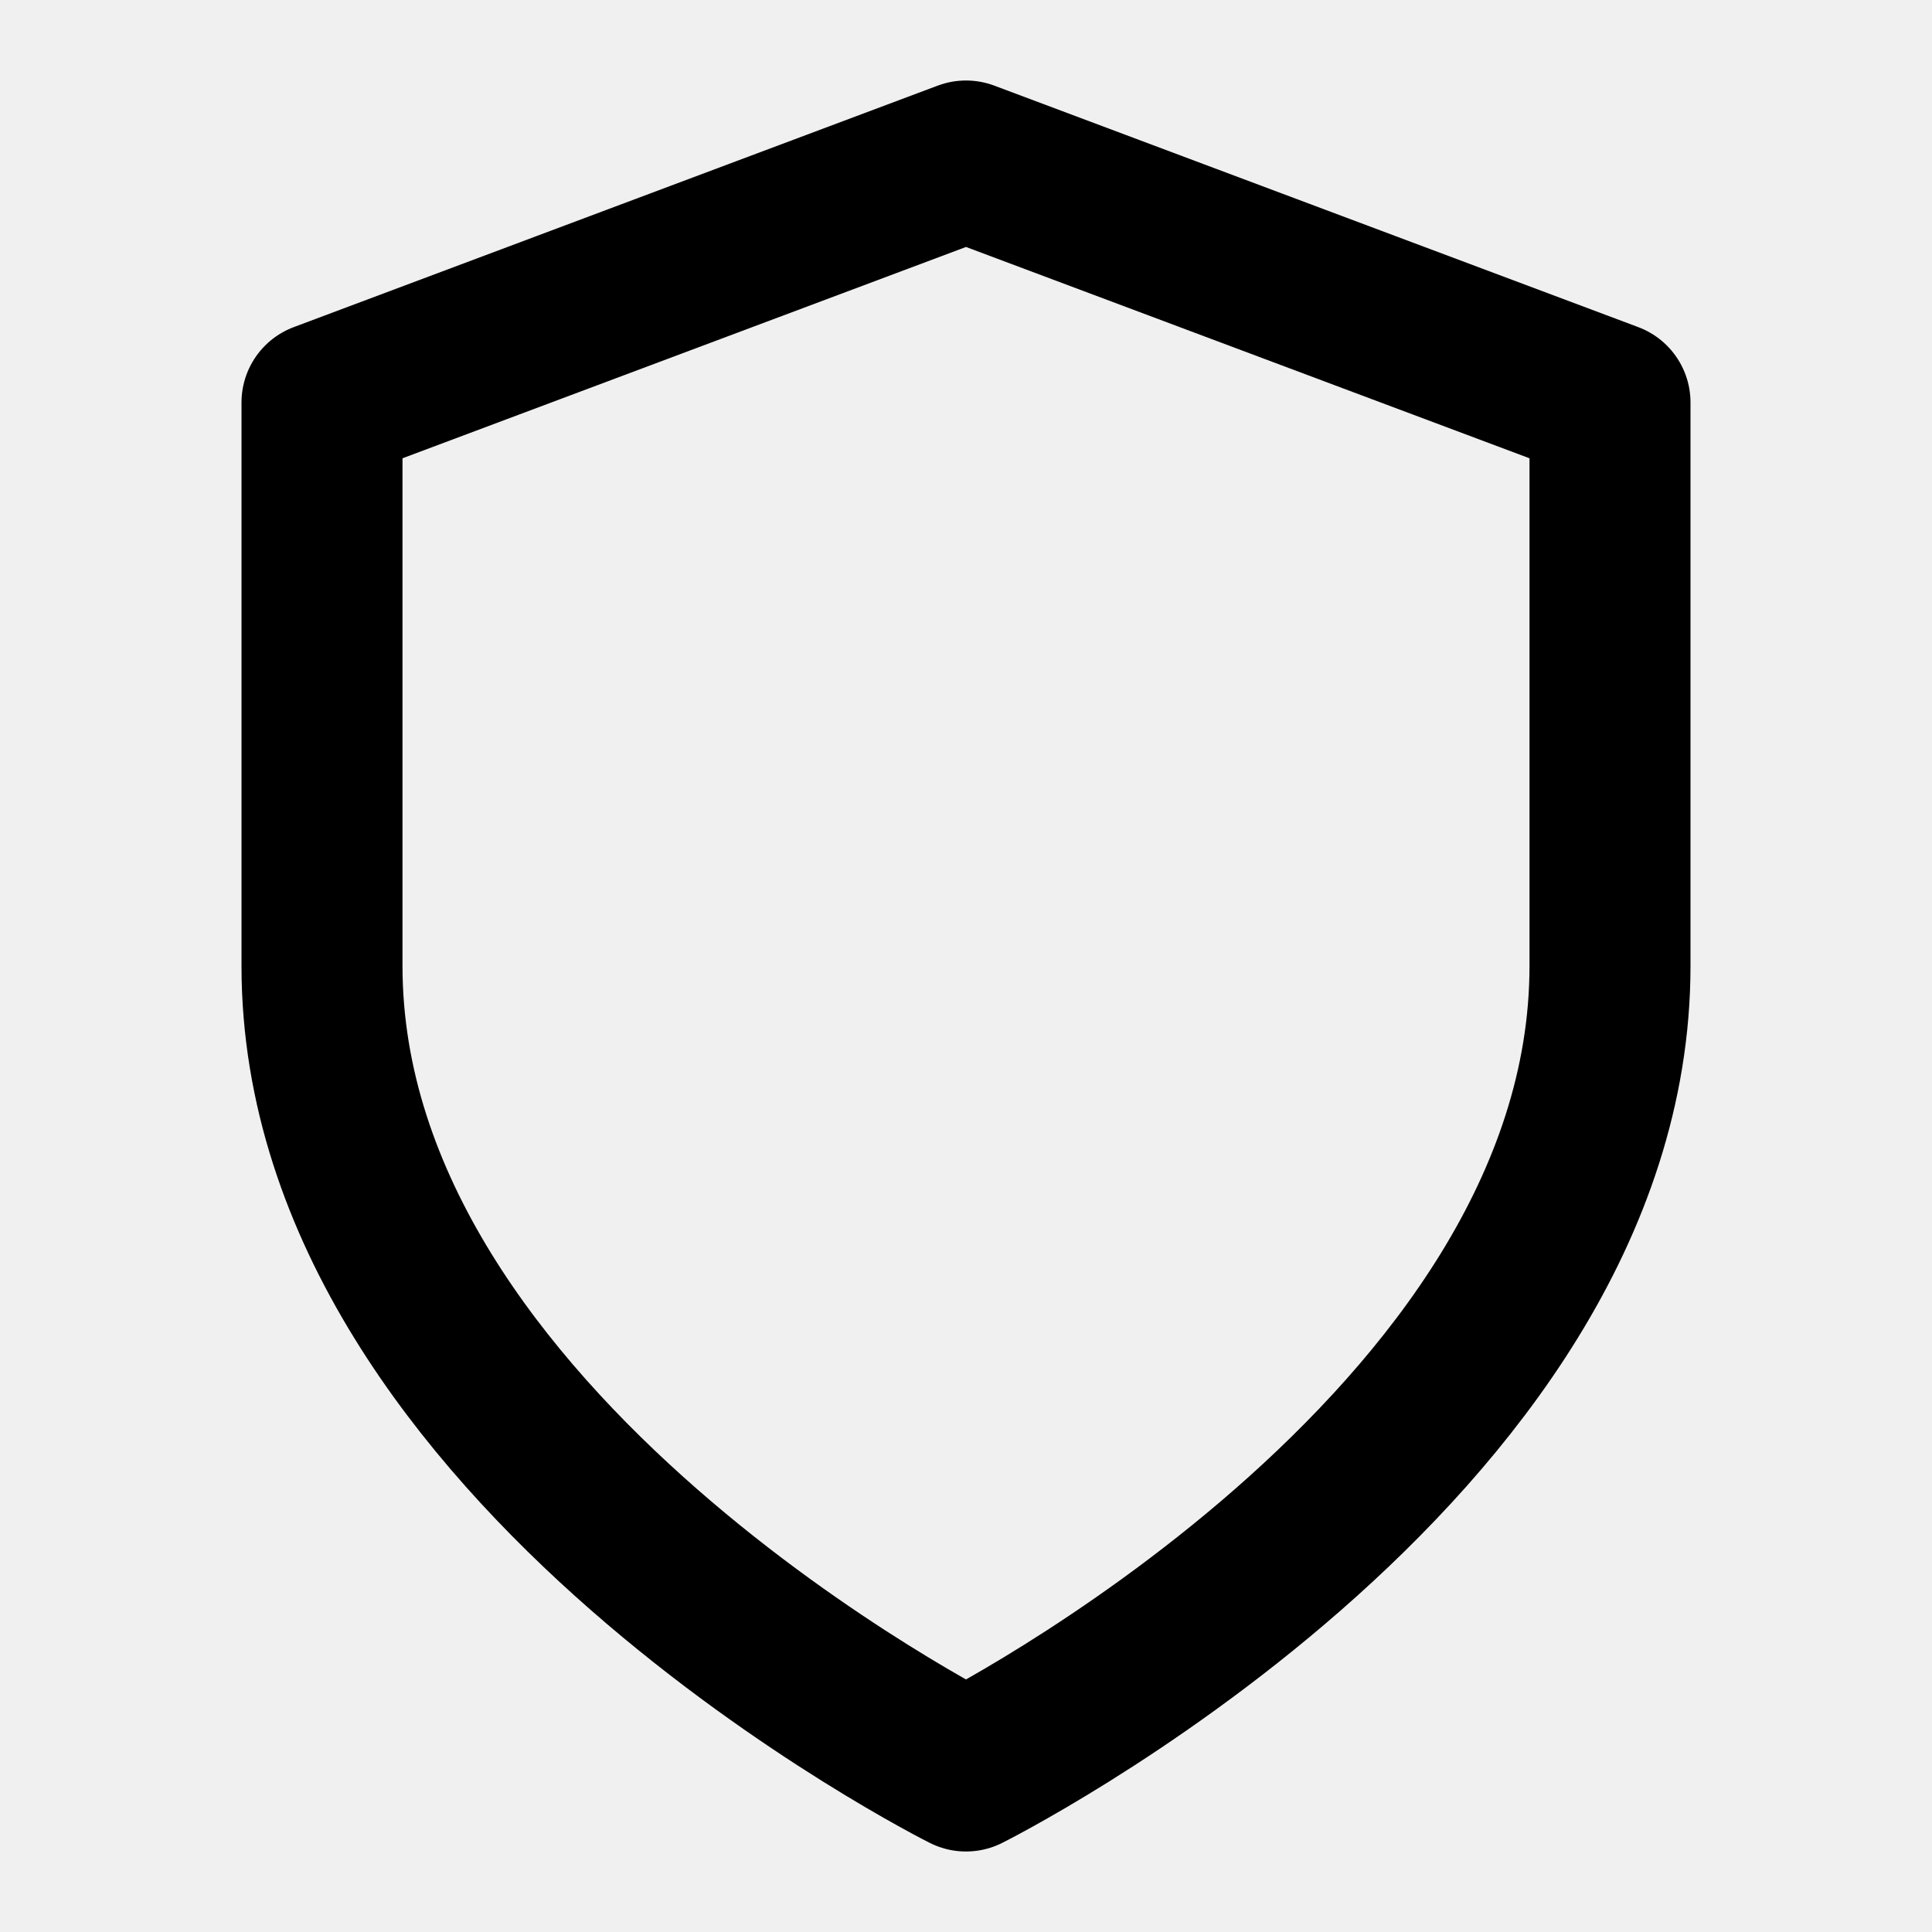
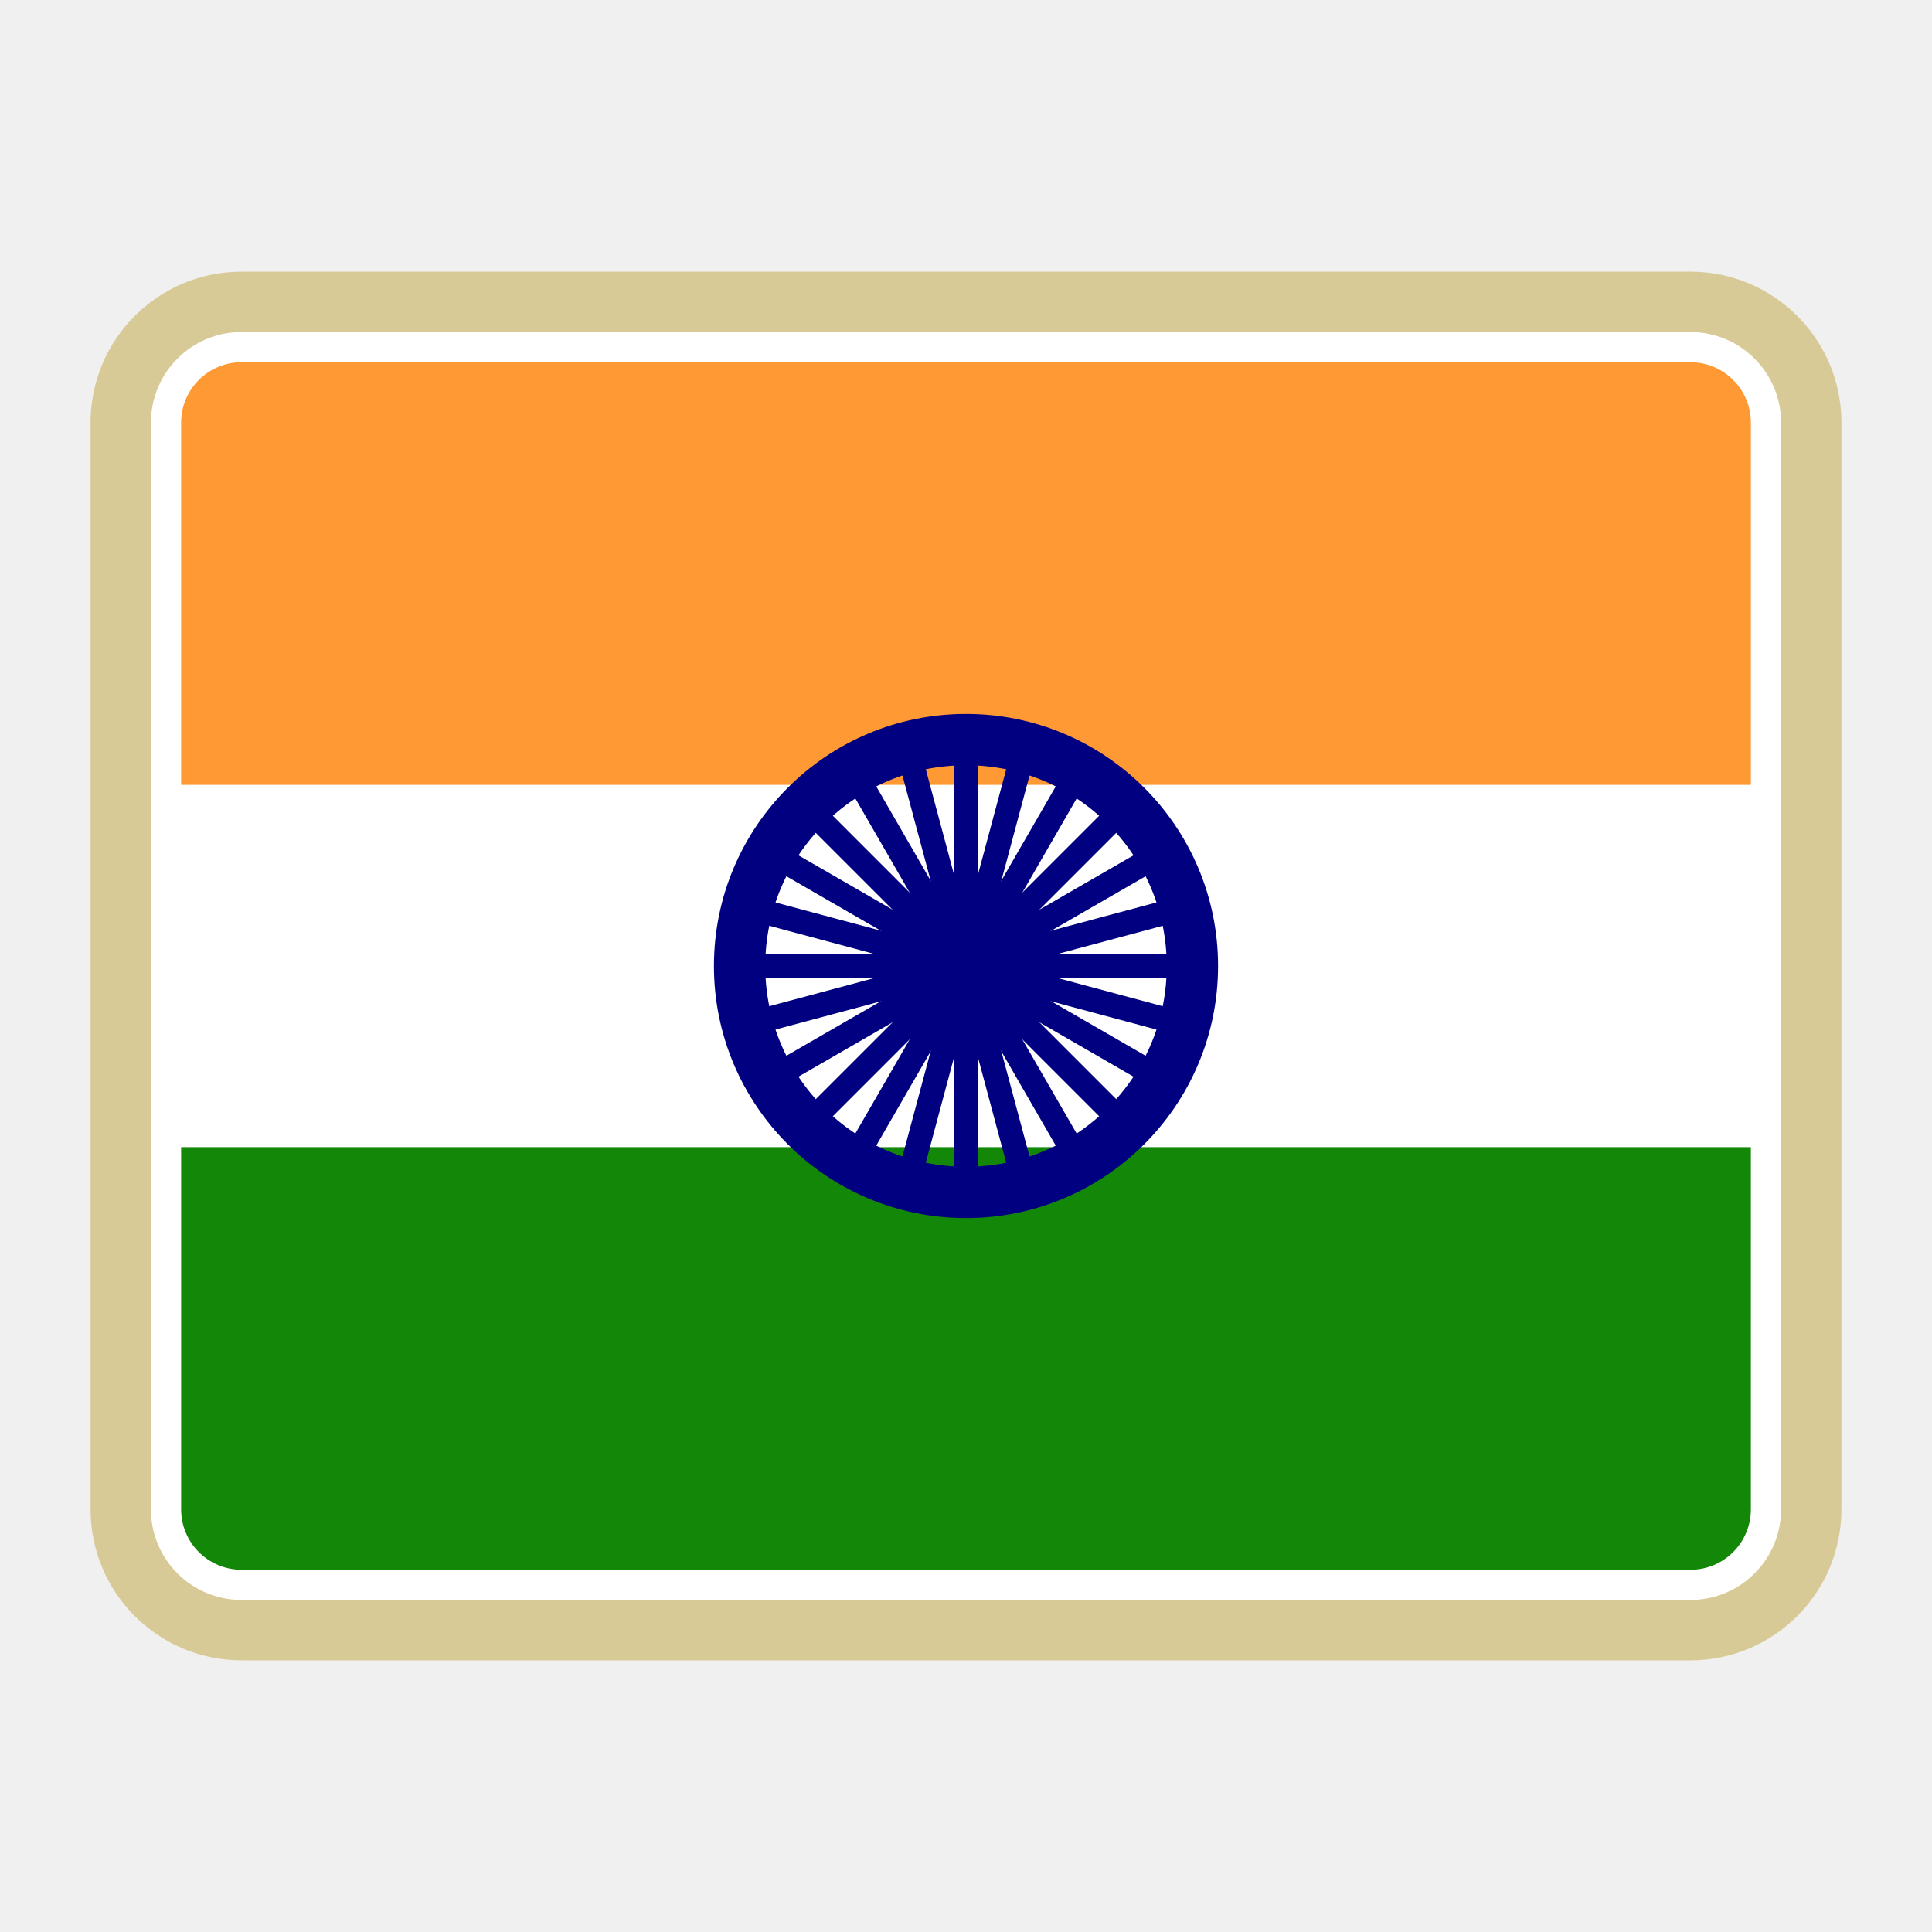
- <svg xmlns="http://www.w3.org/2000/svg" width="24" height="24" viewBox="0 0 24 24" fill="none" stroke="currentColor" stroke-width="2" stroke-linecap="round" stroke-linejoin="round" class="feather feather-shield">
-   <path d="M12 22s8-4 8-10V5l-8-3-8 3v7c0 6 8 10 8 10z" />
+ <svg xmlns="http://www.w3.org/2000/svg" viewBox="0 0 64 64" role="img" aria-label="Flag of India">
+   <rect x="4" y="10" width="56" height="44" rx="4" fill="#fff" stroke="#d8ca97" stroke-width="2" />
+   <path d="M8 12h48a2 2 0 0 1 2 2v12H6V14a2 2 0 0 1 2-2Z" fill="#ff9933" />
+   <path d="M6 38h52v12a2 2 0 0 1-2 2H8a2 2 0 0 1-2-2V38Z" fill="#138808" />
+   <circle cx="32" cy="32" r="7.5" fill="none" stroke="#000080" stroke-width="1.7" />
+   <circle cx="32" cy="32" r="1.4" fill="#000080" />
+   <g stroke="#000080" stroke-width=".8" stroke-linecap="round">
+     <path d="M32 24.5v15" />
+     <path d="M32 24.5v15" transform="rotate(15 32 32)" />
+     <path d="M32 24.5v15" transform="rotate(30 32 32)" />
+     <path d="M32 24.5v15" transform="rotate(45 32 32)" />
+     <path d="M32 24.5v15" transform="rotate(60 32 32)" />
+     <path d="M32 24.5v15" transform="rotate(75 32 32)" />
+     <path d="M32 24.5v15" transform="rotate(90 32 32)" />
+     <path d="M32 24.5v15" transform="rotate(105 32 32)" />
+     <path d="M32 24.5v15" transform="rotate(120 32 32)" />
+     <path d="M32 24.5v15" transform="rotate(135 32 32)" />
+     <path d="M32 24.5v15" transform="rotate(150 32 32)" />
+     <path d="M32 24.5v15" transform="rotate(165 32 32)" />
+   </g>
</svg>
